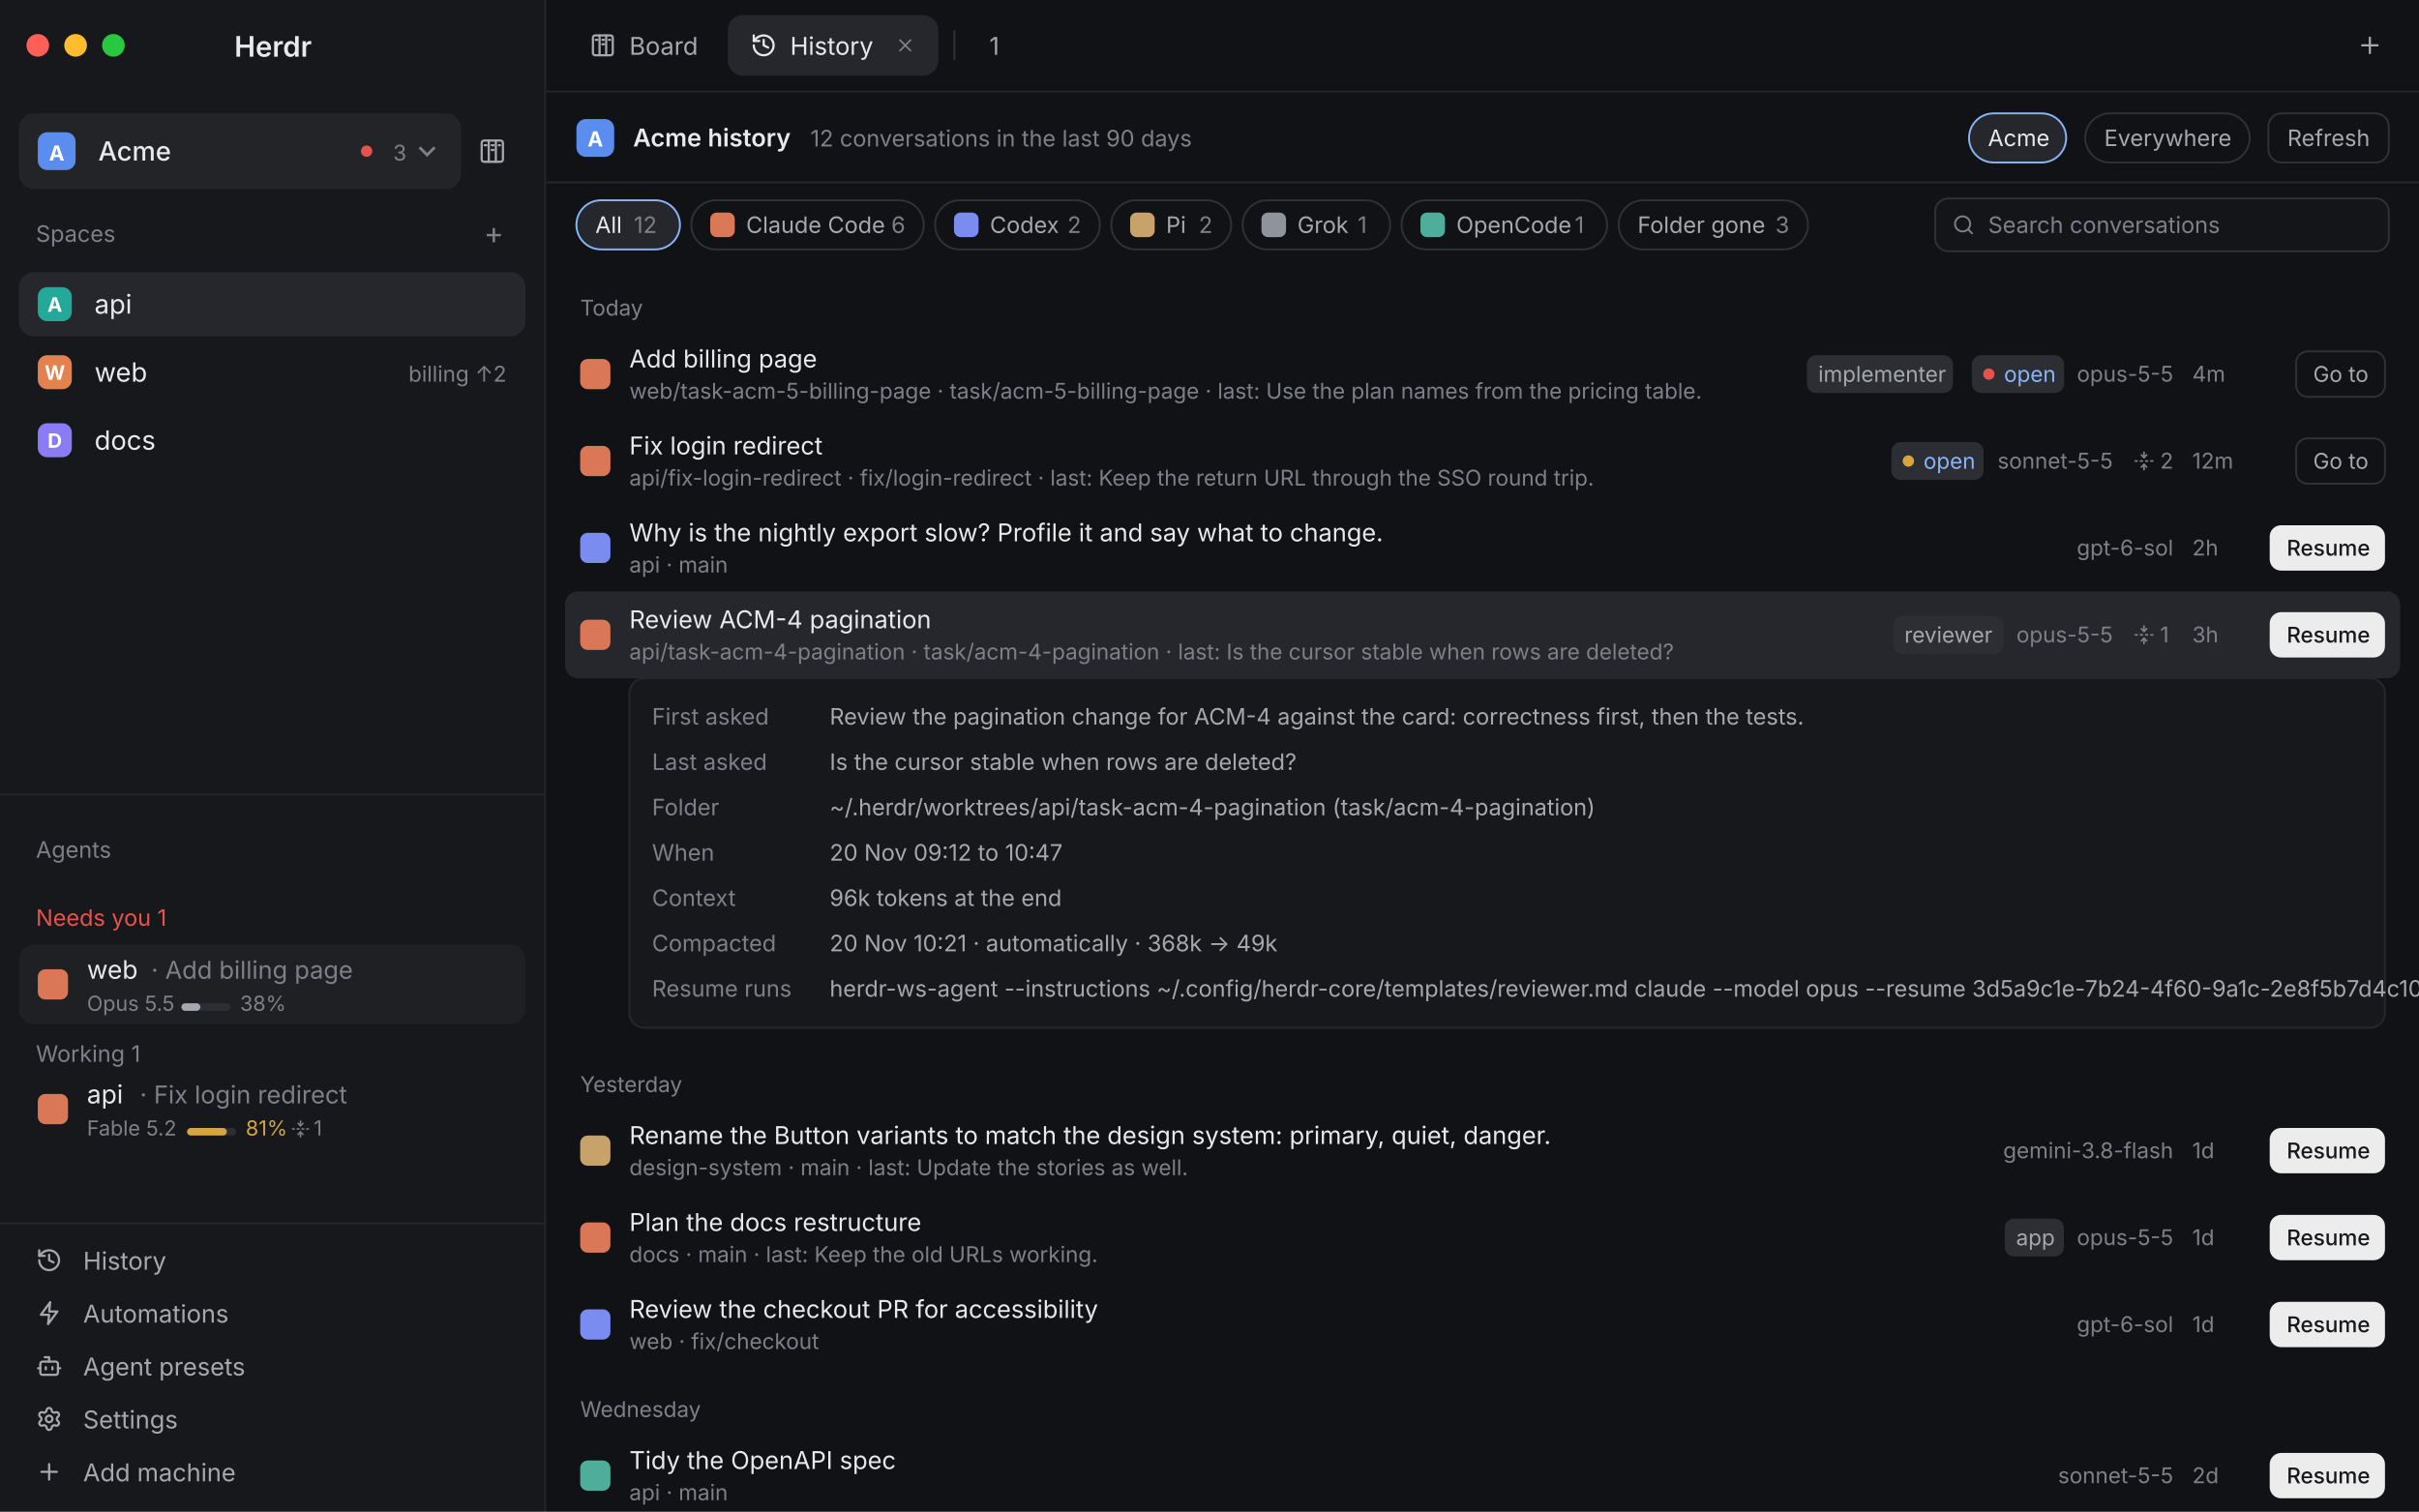
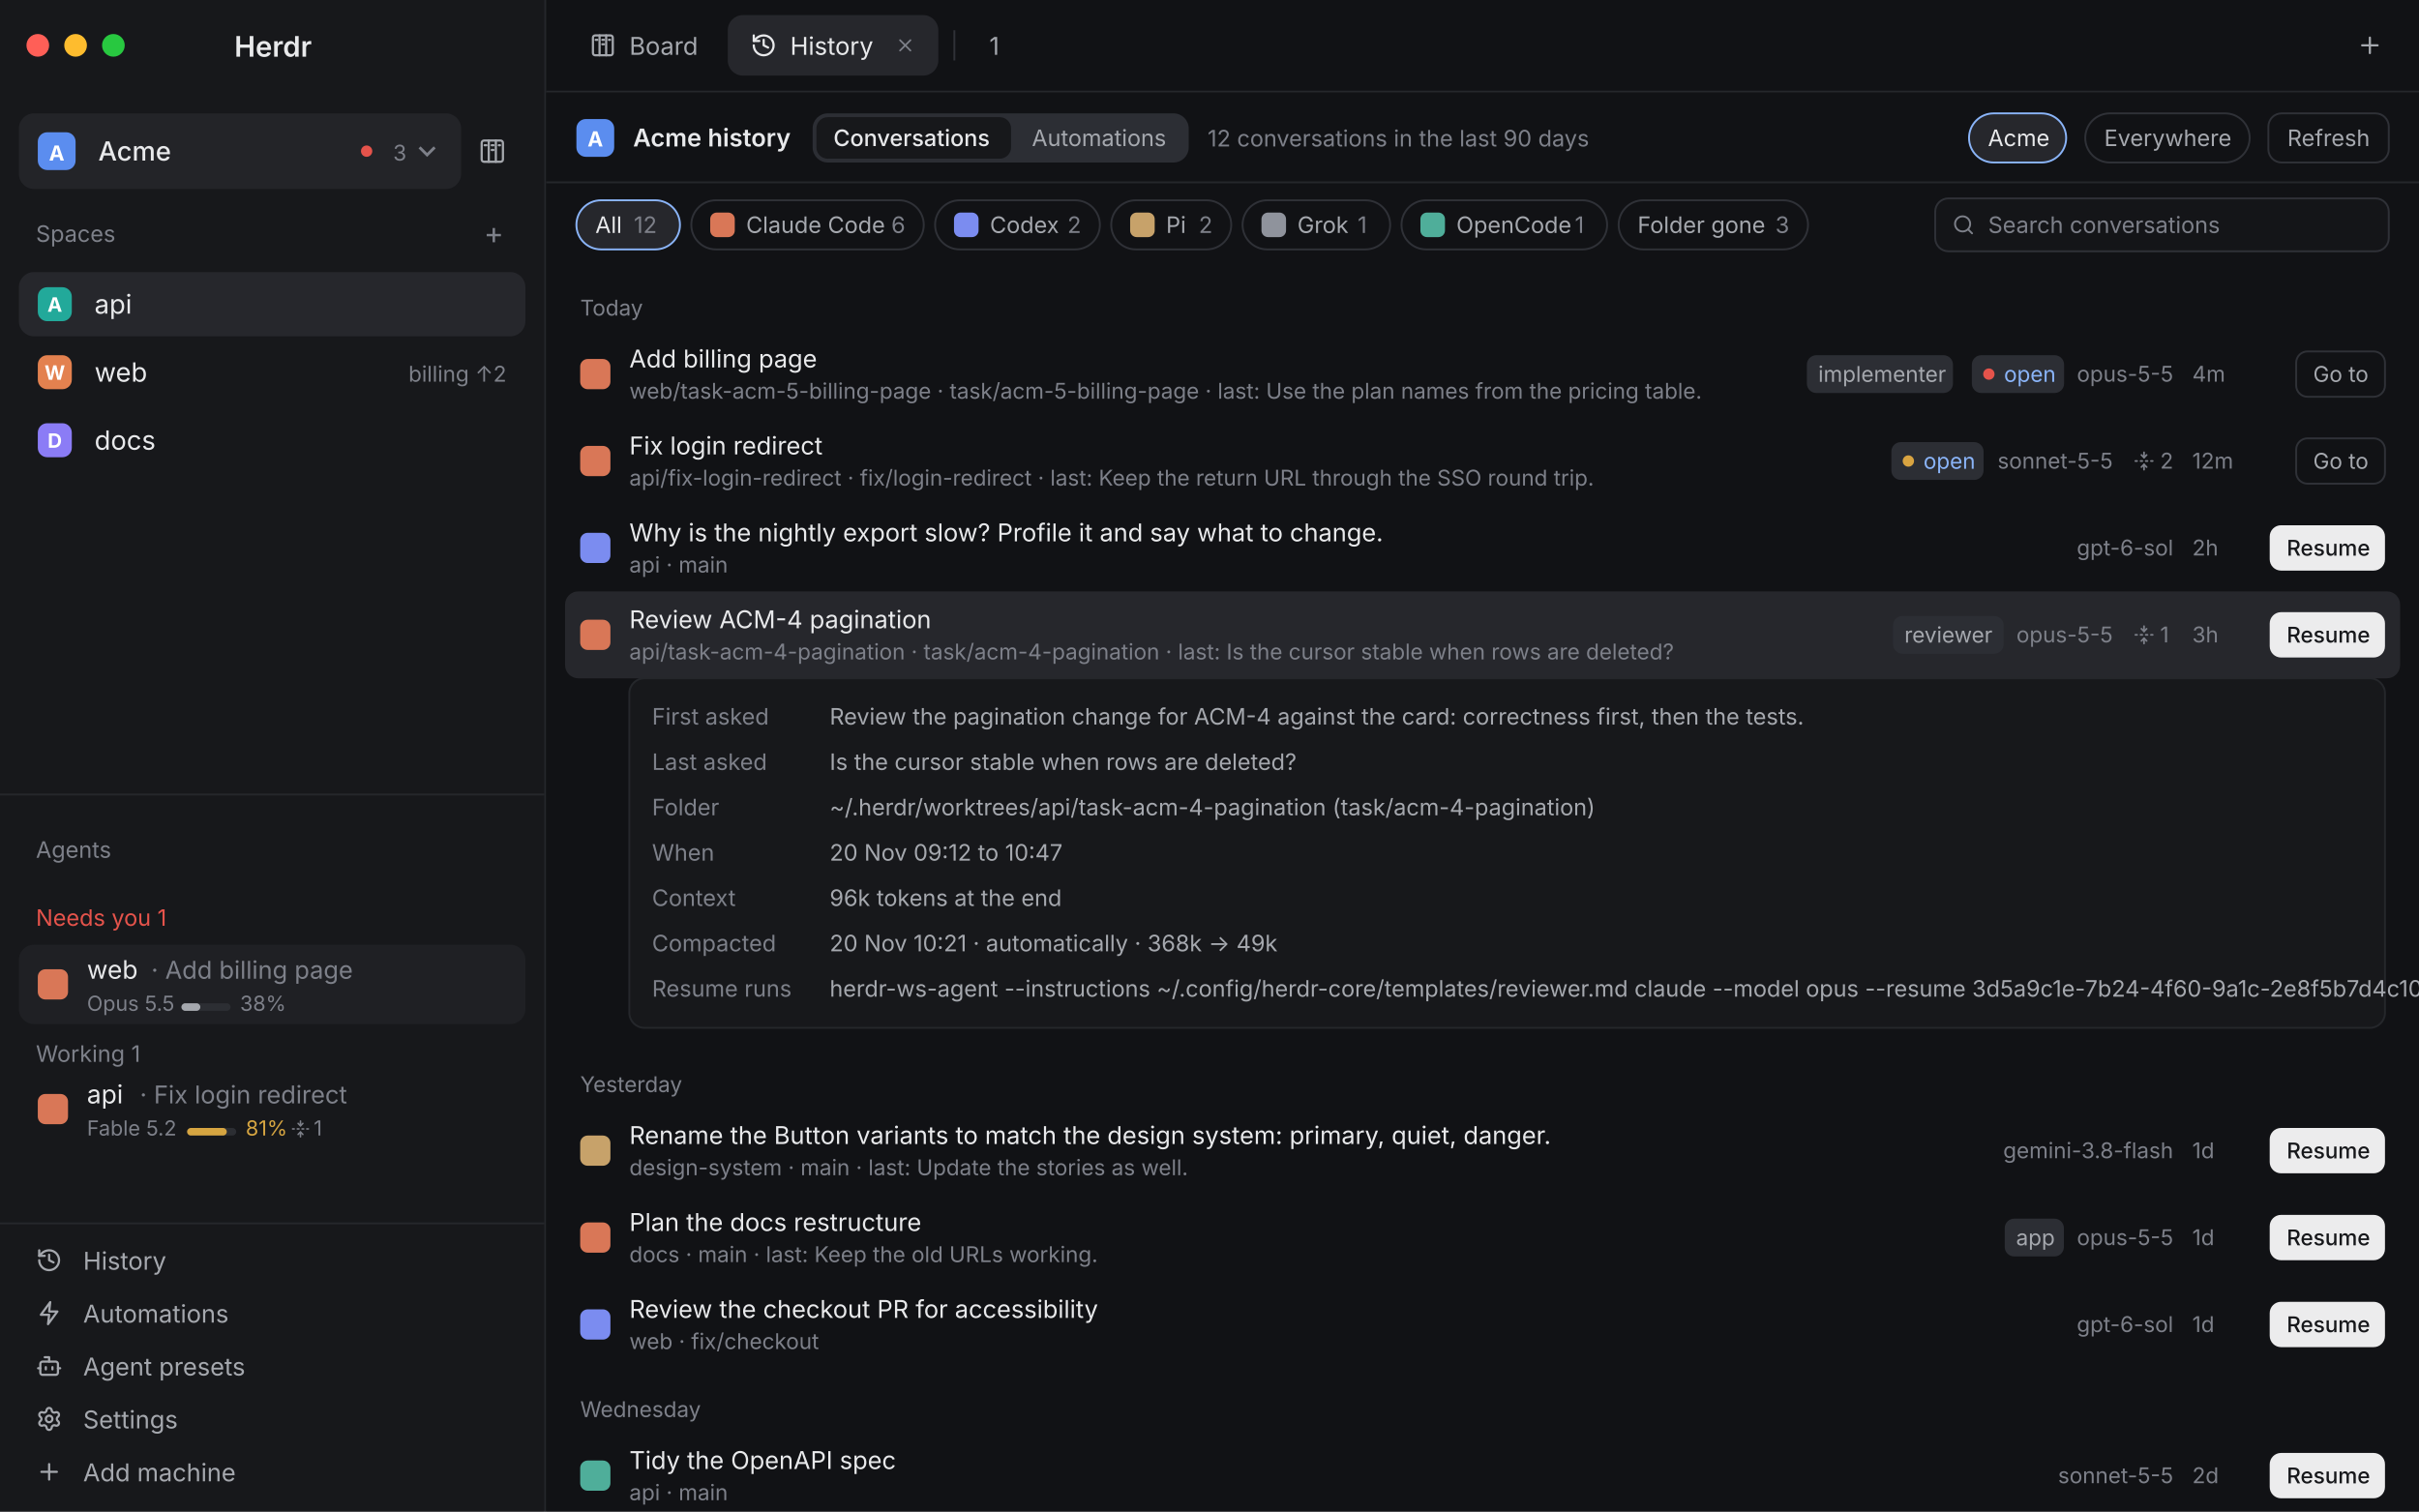
<svg xmlns="http://www.w3.org/2000/svg" width="1280" height="800" viewBox="0 0 1280 800" font-family="Geist, -apple-system, 'Helvetica Neue', sans-serif">
  <defs>
    <filter id="shadow" x="-20%" y="-20%" width="140%" height="140%">
      <feDropShadow dx="0" dy="8" stdDeviation="12" flood-color="#000" flood-opacity="0.45" />
    </filter>
    <clipPath id="pane">
      <rect x="289" y="49" width="991" height="751" />
    </clipPath>
  </defs>
  <rect x="0" y="0" width="1280" height="800" rx="0" fill="#111215" />
  <rect width="288" height="800" fill="#17181b" />
  <rect x="288" width="1" height="800" fill="#25272b" />
  <circle cx="20" cy="24" r="6" fill="#ff5f57" />
  <circle cx="40" cy="24" r="6" fill="#febc2e" />
  <circle cx="60" cy="24" r="6" fill="#28c840" />
  <text x="124" y="30" fill="#e8e9eb" font-size="15" font-weight="600">Herdr</text>
  <rect x="10" y="60" width="234" height="40" rx="8" fill="#232428" />
  <rect x="20" y="70" width="20" height="20" rx="5" fill="#5b8def" />
  <text x="30" y="85" fill="#fff" font-size="11" font-weight="700" text-anchor="middle">A</text>
  <text x="52" y="85" fill="#e8e9eb" font-size="14" font-weight="500">Acme</text>
  <circle cx="194" cy="80" r="3" fill="#e5534b" />
  <text x="208" y="85" fill="#7d8089" font-size="11.5">3</text>
  <path d="M222 78 l4 4 l4 -4" stroke="#7d8089" stroke-width="1.5" fill="none" />
  <g transform="translate(253 72.5) scale(0.625)" fill="none" stroke="#a5a8ae" stroke-width="1.87" stroke-linecap="round" stroke-linejoin="round">
    <rect x="3" y="3" width="18" height="18" rx="2" />
    <path d="M9 3v18" />
    <path d="M15 3v18" />
    <path d="M5.5 7h1.5" />
    <path d="M11.5 7h1.5" />
    <path d="M11.5 11h1.5" />
    <path d="M17.5 7h1" />
  </g>
  <text x="19" y="128" fill="#7d8089" font-size="12">Spaces</text>
  <text x="256" y="129" fill="#7d8089" font-size="16">+</text>
  <rect x="10" y="144" width="268" height="34" rx="8" fill="#26272c" />
  <rect x="20" y="152" width="18" height="18" rx="5" fill="#22a99a" />
  <text x="29" y="165" fill="#fff" font-size="10.5" font-weight="700" text-anchor="middle">A</text>
  <text x="50" y="166" fill="#e8e9eb" font-size="14">api</text>
  <rect x="20" y="188" width="18" height="18" rx="5" fill="#e3814f" />
  <text x="29" y="201" fill="#fff" font-size="10.5" font-weight="700" text-anchor="middle">W</text>
  <text x="50" y="202" fill="#e8e9eb" font-size="14">web</text>
  <text x="268" y="202" fill="#7d8089" font-size="11.5" text-anchor="end">billing ↑2</text>
  <rect x="20" y="224" width="18" height="18" rx="5" fill="#8b7cf6" />
  <text x="29" y="237" fill="#fff" font-size="10.5" font-weight="700" text-anchor="middle">D</text>
  <text x="50" y="238" fill="#e8e9eb" font-size="14">docs</text>
  <rect y="420" width="288" height="1" fill="#25272b" />
  <text x="19" y="454" fill="#7d8089" font-size="12">Agents</text>
  <text x="19" y="490" fill="#e5534b" font-size="12">Needs you 1</text>
  <rect x="10" y="500" width="268" height="42" rx="8" fill="#1f2024" />
  <rect x="20" y="513" width="16" height="16" rx="4" fill="#d97757" />
  <text x="46" y="518" fill="#e8e9eb" font-size="13.5">web</text>
  <text x="80" y="518" fill="#7d8089" font-size="13">· Add billing page</text>
  <text x="46" y="535" fill="#7d8089" font-size="11">Opus 5.5</text>
  <rect x="96" y="531" width="26" height="4" rx="2" fill="#2c2e33" />
  <rect x="96" y="531" width="10" height="4" rx="2" fill="#a5a8ae" />
  <text x="127" y="535" fill="#7d8089" font-size="11">38%</text>
  <text x="19" y="562" fill="#7d8089" font-size="12">Working 1</text>
  <rect x="20" y="579" width="16" height="16" rx="4" fill="#d97757" />
  <text x="46" y="584" fill="#e8e9eb" font-size="13.5">api</text>
  <text x="74" y="584" fill="#7d8089" font-size="13">· Fix login redirect</text>
  <text x="46" y="601" fill="#7d8089" font-size="11">Fable 5.2</text>
  <rect x="99" y="597" width="26" height="4" rx="2" fill="#2c2e33" />
  <rect x="99" y="597" width="21" height="4" rx="2" fill="#d6a541" />
  <text x="130" y="601" fill="#d6a541" font-size="11">81%</text>
  <g transform="translate(154 592.5) scale(0.4167)" fill="none" stroke="#7d8089" stroke-width="2" stroke-linecap="round" stroke-linejoin="round">
    <path d="M12 22v-6" />
    <path d="M12 8V2" />
    <path d="M4 12H2" />
    <path d="M10 12H8" />
    <path d="M16 12h-2" />
    <path d="M22 12h-2" />
    <path d="m15 19-3-3-3 3" />
    <path d="m15 5-3 3-3-3" />
  </g>
  <text x="166" y="601" fill="#7d8089" font-size="11">1</text>
  <rect y="647" width="288" height="1" fill="#25272b" />
  <g transform="translate(19 660) scale(0.5833)" fill="none" stroke="#a5a8ae" stroke-width="2.00" stroke-linecap="round" stroke-linejoin="round">
    <path d="M3 12a9 9 0 1 0 9-9 9.75 9.75 0 0 0-6.74 2.74L3 8" />
    <path d="M3 3v5h5" />
    <path d="M12 7v5l4 2" />
  </g>
  <text x="44" y="672" fill="#a5a8ae" font-size="13">History</text>
  <g transform="translate(19 688) scale(0.5833)" fill="none" stroke="#a5a8ae" stroke-width="2.00" stroke-linecap="round" stroke-linejoin="round">
    <path d="M13 2 4.5 13.5H12L11 22l8.5-11.5H12z" />
  </g>
  <text x="44" y="700" fill="#a5a8ae" font-size="13">Automations</text>
  <g transform="translate(19 716) scale(0.5833)" fill="none" stroke="#a5a8ae" stroke-width="2.00" stroke-linecap="round" stroke-linejoin="round">
    <path d="M12 8V4H8" />
    <rect width="16" height="12" x="4" y="8" rx="2" />
    <path d="M2 14h2" />
    <path d="M20 14h2" />
    <path d="M15 13v2" />
    <path d="M9 13v2" />
  </g>
  <text x="44" y="728" fill="#a5a8ae" font-size="13">Agent presets</text>
  <g transform="translate(19 744) scale(0.5833)" fill="none" stroke="#a5a8ae" stroke-width="2.00" stroke-linecap="round" stroke-linejoin="round">
    <path d="M9.671 4.136a2.34 2.34 0 0 1 4.659 0 2.34 2.34 0 0 0 3.319 1.915 2.34 2.34 0 0 1 2.33 4.033 2.34 2.34 0 0 0 0 3.831 2.34 2.34 0 0 1-2.33 4.033 2.34 2.34 0 0 0-3.319 1.915 2.34 2.34 0 0 1-4.659 0 2.34 2.34 0 0 0-3.32-1.915 2.34 2.34 0 0 1-2.33-4.033 2.34 2.34 0 0 0 0-3.831A2.34 2.34 0 0 1 6.35 6.051a2.34 2.34 0 0 0 3.319-1.915" />
    <circle cx="12" cy="12" r="3" />
  </g>
  <text x="44" y="756" fill="#a5a8ae" font-size="13">Settings</text>
  <g transform="translate(19 772) scale(0.5833)" fill="none" stroke="#a5a8ae" stroke-width="2.00" stroke-linecap="round" stroke-linejoin="round">
    <path d="M5 12h14" />
    <path d="M12 5v14" />
  </g>
  <text x="44" y="784" fill="#a5a8ae" font-size="13">Add machine</text>
  <g transform="translate(312 17) scale(0.5833)" fill="none" stroke="#a5a8ae" stroke-width="2" stroke-linecap="round" stroke-linejoin="round">
    <rect x="3" y="3" width="18" height="18" rx="2" />
    <path d="M9 3v18" />
    <path d="M15 3v18" />
    <path d="M5.5 7h1.5" />
    <path d="M11.5 7h1.5" />
    <path d="M11.5 11h1.5" />
    <path d="M17.5 7h1" />
  </g>
  <text x="333.0" y="29.0" fill="#a5a8ae" font-size="13">Board</text>
  <rect x="385.1" y="8.0" width="111.4" height="32" rx="8" fill="#26272c" />
  <g transform="translate(397.1 17) scale(0.5833)" fill="none" stroke="#e8e9eb" stroke-width="2" stroke-linecap="round" stroke-linejoin="round">
    <path d="M3 12a9 9 0 1 0 9-9 9.75 9.75 0 0 0-6.74 2.74L3 8" />
    <path d="M3 3v5h5" />
    <path d="M12 7v5l4 2" />
  </g>
  <text x="418.1" y="29.0" fill="#e8e9eb" font-size="13">History</text>
  <g transform="translate(473.5 18.5) scale(0.4583)" fill="none" stroke="#7d8089" stroke-width="2" stroke-linecap="round" stroke-linejoin="round">
    <path d="M18 6 6 18" />
    <path d="m6 6 12 12" />
  </g>
  <rect x="504.5" y="16.0" width="1.0" height="16" rx="0" fill="#2f3137" />
  <text x="523.5" y="29.0" fill="#a5a8ae" font-size="13">1</text>
  <g transform="translate(1247 17) scale(0.5833)" fill="none" stroke="#a5a8ae" stroke-width="2" stroke-linecap="round" stroke-linejoin="round">
    <path d="M5 12h14" />
    <path d="M12 5v14" />
  </g>
  <rect x="289" y="48" width="991" height="1" fill="#25272b" />
  <rect x="289" y="49" width="991" height="751" fill="#111215" />
  <g clip-path="url(#pane)">
    <rect x="305.0" y="63.0" width="20.0" height="20" rx="5" fill="#5b8def" />
    <text x="315.0" y="77.5" fill="#fff" font-size="11" font-weight="700" text-anchor="middle">A</text>
    <text x="335.0" y="77.5" fill="#e8e9eb" font-size="13" font-weight="600">Acme history</text>
-     <text x="428.8" y="77.5" fill="#7d8089" font-size="12">12 conversations in the last 90 days</text>
+     <rect x="430.0" y="60.0" width="199.0" height="26" rx="8" fill="#2c2e34" />
+     <rect x="432.0" y="62.0" width="103.0" height="22" rx="6" fill="#17181b" />
+     <text x="441.0" y="77.3" fill="#e8e9eb" font-size="12" font-weight="500">Conversations</text>
+     <text x="546.0" y="77.3" fill="#a5a8ae" font-size="12">Automations</text>
+     <text x="639.0" y="77.5" fill="#7d8089" font-size="12">12 conversations in the last 90 days</text>
    <rect x="1200.3" y="60.0" width="63.7" height="26" rx="7" fill="none" stroke="#2f3137" />
    <text x="1210.3" y="77.3" fill="#a5a8ae" font-size="12">Refresh</text>
    <rect x="1103.4" y="60.0" width="87.0" height="26" rx="13" fill="none" stroke="#2f3137" />
    <text x="1113.4" y="77.3" fill="#a5a8ae" font-size="12">Everywhere</text>
    <rect x="1041.9" y="60.0" width="51.4" height="26" rx="13" fill="#26272c" stroke="#8ab4f8" />
    <text x="1051.9" y="77.3" fill="#e8e9eb" font-size="12">Acme</text>
    <rect x="289.0" y="96.0" width="991.0" height="1" rx="0" fill="#25272b" />
    <rect x="305.0" y="106.0" width="54.8" height="26" rx="13" fill="#26272c" stroke="#8ab4f8" />
    <text x="315.0" y="123.3" fill="#e8e9eb" font-size="12">All</text>
    <text x="335.4" y="123.3" fill="#7d8089" font-size="12">12</text>
    <rect x="365.8" y="106.0" width="123.0" height="26" rx="13" fill="none" stroke="#2f3137" />
    <rect x="375.8" y="112.5" width="13.0" height="13" rx="3.5" fill="#d97757" />
    <text x="394.8" y="123.3" fill="#a5a8ae" font-size="12">Claude Code</text>
    <text x="471.6" y="123.3" fill="#7d8089" font-size="12">6</text>
    <rect x="494.8" y="106.0" width="87.2" height="26" rx="13" fill="none" stroke="#2f3137" />
    <rect x="504.8" y="112.5" width="13.0" height="13" rx="3.5" fill="#7b8cf0" />
    <text x="523.8" y="123.3" fill="#a5a8ae" font-size="12">Codex</text>
    <text x="564.8" y="123.3" fill="#7d8089" font-size="12">2</text>
    <rect x="588.0" y="106.0" width="63.5" height="26" rx="13" fill="none" stroke="#2f3137" />
    <rect x="598.0" y="112.5" width="13.0" height="13" rx="3.5" fill="#c7a26a" />
    <text x="617.0" y="123.3" fill="#a5a8ae" font-size="12">Pi</text>
    <text x="634.3" y="123.3" fill="#7d8089" font-size="12">2</text>
    <rect x="657.5" y="106.0" width="78.1" height="26" rx="13" fill="none" stroke="#2f3137" />
    <rect x="667.5" y="112.5" width="13.0" height="13" rx="3.5" fill="#8f939c" />
    <text x="686.5" y="123.3" fill="#a5a8ae" font-size="12">Grok</text>
    <text x="718.4" y="123.3" fill="#7d8089" font-size="12">1</text>
    <rect x="741.6" y="106.0" width="108.8" height="26" rx="13" fill="none" stroke="#2f3137" />
    <rect x="751.6" y="112.5" width="13.0" height="13" rx="3.5" fill="#4fae9a" />
    <text x="770.6" y="123.3" fill="#a5a8ae" font-size="12">OpenCode</text>
    <text x="833.3" y="123.3" fill="#7d8089" font-size="12">1</text>
    <rect x="856.5" y="106.0" width="100.2" height="26" rx="13" fill="none" stroke="#2f3137" />
    <text x="866.5" y="123.3" fill="#a5a8ae" font-size="12">Folder gone</text>
    <text x="939.4" y="123.3" fill="#7d8089" font-size="12">3</text>
    <rect x="1024.0" y="105.0" width="240.0" height="28" rx="7" fill="#141518" stroke="#2f3137" />
    <g transform="translate(1033 113) scale(0.5)" fill="none" stroke="#7d8089" stroke-width="2" stroke-linecap="round" stroke-linejoin="round">
      <circle cx="11" cy="11" r="8" />
      <path d="m21 21-4.3-4.3" />
    </g>
    <text x="1052.0" y="123.3" fill="#7d8089" font-size="12">Search conversations</text>
    <text x="307.0" y="167.0" fill="#7d8089" font-size="11.5">Today</text>
    <rect x="307.0" y="190.0" width="16.0" height="16" rx="4" fill="#d97757" />
    <rect x="1215.0" y="186.0" width="47.0" height="24" rx="6" fill="none" stroke="#2f3137" />
    <text x="1224.0" y="202.1" fill="#a5a8ae" font-size="11.5">Go to</text>
    <text x="1160.0" y="202.0" fill="#7d8089" font-size="11.5">4m</text>
    <text x="1150.0" y="202.0" fill="#7d8089" font-size="11.5" text-anchor="end">opus-5-5</text>
    <rect x="1043.4" y="188.0" width="48.8" height="20" rx="5" fill="#2c2e34" />
    <circle cx="1052.4" cy="198" r="3" fill="#e5534b" />
    <text x="1060.4" y="202.1" fill="#8ab4f8" font-size="11.5">open</text>
    <rect x="956.1" y="188.0" width="77.3" height="20" rx="5" fill="#2c2e34" />
    <text x="962.1" y="202.1" fill="#a5a8ae" font-size="11.5">implementer</text>
    <text x="333.0" y="194.5" fill="#e8e9eb" font-size="13">Add billing page</text>
    <text x="333.0" y="211.0" fill="#7d8089" font-size="11.5">web/task-acm-5-billing-page  ·  task/acm-5-billing-page  ·  last: Use the plan names from the pricing table.</text>
    <rect x="307.0" y="236.0" width="16.0" height="16" rx="4" fill="#d97757" />
    <rect x="1215.0" y="232.0" width="47.0" height="24" rx="6" fill="none" stroke="#2f3137" />
    <text x="1224.0" y="248.1" fill="#a5a8ae" font-size="11.5">Go to</text>
    <text x="1160.0" y="248.0" fill="#7d8089" font-size="11.5">12m</text>
    <text x="1118.0" y="248.0" fill="#7d8089" font-size="11.5" text-anchor="end">sonnet-5-5</text>
    <g transform="translate(1129 238.5) scale(0.4583)" fill="none" stroke="#7d8089" stroke-width="2" stroke-linecap="round" stroke-linejoin="round">
      <path d="M12 22v-6" />
      <path d="M12 8V2" />
      <path d="M4 12H2" />
      <path d="M10 12H8" />
      <path d="M16 12h-2" />
      <path d="M22 12h-2" />
      <path d="m15 19-3-3-3 3" />
      <path d="m15 5-3 3-3-3" />
    </g>
    <text x="1143.0" y="248.0" fill="#7d8089" font-size="11.5">2</text>
    <rect x="1000.8" y="234.0" width="48.8" height="20" rx="5" fill="#2c2e34" />
    <circle cx="1009.8" cy="244" r="3" fill="#d9a441" />
    <text x="1017.8" y="248.1" fill="#8ab4f8" font-size="11.5">open</text>
    <text x="333.0" y="240.5" fill="#e8e9eb" font-size="13">Fix login redirect</text>
    <text x="333.0" y="257.0" fill="#7d8089" font-size="11.5">api/fix-login-redirect  ·  fix/login-redirect  ·  last: Keep the return URL through the SSO round trip.</text>
    <rect x="307.0" y="282.0" width="16.0" height="16" rx="4" fill="#7b8cf0" />
    <rect x="1201.0" y="278.0" width="61.0" height="24" rx="6" fill="#ececed" />
    <text x="1210.0" y="294.1" fill="#17181b" font-size="11.5" font-weight="500">Resume</text>
    <text x="1160.0" y="294.0" fill="#7d8089" font-size="11.5">2h</text>
    <text x="1150.0" y="294.0" fill="#7d8089" font-size="11.5" text-anchor="end">gpt-6-sol</text>
    <text x="333.0" y="286.5" fill="#e8e9eb" font-size="13">Why is the nightly export slow? Profile it and say what to change.</text>
    <text x="333.0" y="303.0" fill="#7d8089" font-size="11.5">api  ·  main</text>
    <rect x="299.0" y="313.0" width="971.0" height="46" rx="7" fill="#26272c" />
    <rect x="307.0" y="328.0" width="16.0" height="16" rx="4" fill="#d97757" />
    <rect x="1201.0" y="324.0" width="61.0" height="24" rx="6" fill="#ececed" />
    <text x="1210.0" y="340.1" fill="#17181b" font-size="11.5" font-weight="500">Resume</text>
    <text x="1160.0" y="340.0" fill="#7d8089" font-size="11.5">3h</text>
    <text x="1118.0" y="340.0" fill="#7d8089" font-size="11.5" text-anchor="end">opus-5-5</text>
    <g transform="translate(1129 330.5) scale(0.4583)" fill="none" stroke="#7d8089" stroke-width="2" stroke-linecap="round" stroke-linejoin="round">
      <path d="M12 22v-6" />
      <path d="M12 8V2" />
      <path d="M4 12H2" />
      <path d="M10 12H8" />
      <path d="M16 12h-2" />
      <path d="M22 12h-2" />
      <path d="m15 19-3-3-3 3" />
      <path d="m15 5-3 3-3-3" />
    </g>
    <text x="1143.0" y="340.0" fill="#7d8089" font-size="11.5">1</text>
    <rect x="1001.7" y="326.0" width="58.5" height="20" rx="5" fill="#2c2e34" />
    <text x="1007.7" y="340.1" fill="#a5a8ae" font-size="11.5">reviewer</text>
    <text x="333.0" y="332.5" fill="#e8e9eb" font-size="13">Review ACM-4 pagination</text>
    <text x="333.0" y="349.0" fill="#7d8089" font-size="11.5">api/task-acm-4-pagination  ·  task/acm-4-pagination  ·  last: Is the cursor stable when rows are deleted?</text>
    <rect x="333.0" y="359.0" width="929.0" height="185" rx="8" fill="#17181b" stroke="#25272b" />
    <text x="345.0" y="383.5" fill="#7d8089" font-size="12">First asked</text>
    <text x="439.0" y="383.5" fill="#a5a8ae" font-size="12">Review the pagination change for ACM-4 against the card: correctness first, then the tests.</text>
    <text x="345.0" y="407.5" fill="#7d8089" font-size="12">Last asked</text>
    <text x="439.0" y="407.5" fill="#a5a8ae" font-size="12">Is the cursor stable when rows are deleted?</text>
    <text x="345.0" y="431.5" fill="#7d8089" font-size="12">Folder</text>
    <text x="439.0" y="431.5" fill="#a5a8ae" font-size="12">~/.herdr/worktrees/api/task-acm-4-pagination  (task/acm-4-pagination)</text>
    <text x="345.0" y="455.5" fill="#7d8089" font-size="12">When</text>
    <text x="439.0" y="455.5" fill="#a5a8ae" font-size="12">20 Nov 09:12 to 10:47</text>
    <text x="345.0" y="479.5" fill="#7d8089" font-size="12">Context</text>
    <text x="439.0" y="479.5" fill="#a5a8ae" font-size="12">96k tokens at the end</text>
    <text x="345.0" y="503.5" fill="#7d8089" font-size="12">Compacted</text>
    <text x="439.0" y="503.5" fill="#a5a8ae" font-size="12">20 Nov 10:21  ·  automatically  ·  368k → 49k</text>
    <text x="345.0" y="527.5" fill="#7d8089" font-size="12">Resume runs</text>
    <text x="439.0" y="527.5" fill="#a5a8ae" font-size="12">herdr-ws-agent --instructions ~/.config/herdr-core/templates/reviewer.md claude --model opus --resume 3d5a9c1e-7b24-4f60-9a1c-2e8f5b7d4c10</text>
    <text x="307.0" y="578.0" fill="#7d8089" font-size="11.5">Yesterday</text>
    <rect x="307.0" y="601.0" width="16.0" height="16" rx="4" fill="#c7a26a" />
    <rect x="1201.0" y="597.0" width="61.0" height="24" rx="6" fill="#ececed" />
    <text x="1210.0" y="613.1" fill="#17181b" font-size="11.5" font-weight="500">Resume</text>
    <text x="1160.0" y="613.0" fill="#7d8089" font-size="11.5">1d</text>
    <text x="1150.0" y="613.0" fill="#7d8089" font-size="11.5" text-anchor="end">gemini-3.8-flash</text>
    <text x="333.0" y="605.5" fill="#e8e9eb" font-size="13">Rename the Button variants to match the design system: primary, quiet, danger.</text>
    <text x="333.0" y="622.0" fill="#7d8089" font-size="11.5">design-system  ·  main  ·  last: Update the stories as well.</text>
    <rect x="307.0" y="647.0" width="16.0" height="16" rx="4" fill="#d97757" />
    <rect x="1201.0" y="643.0" width="61.0" height="24" rx="6" fill="#ececed" />
    <text x="1210.0" y="659.1" fill="#17181b" font-size="11.5" font-weight="500">Resume</text>
    <text x="1160.0" y="659.0" fill="#7d8089" font-size="11.5">1d</text>
    <text x="1150.0" y="659.0" fill="#7d8089" font-size="11.5" text-anchor="end">opus-5-5</text>
    <rect x="1060.8" y="645.0" width="31.3" height="20" rx="5" fill="#2c2e34" />
    <text x="1066.8" y="659.1" fill="#a5a8ae" font-size="11.5">app</text>
    <text x="333.0" y="651.5" fill="#e8e9eb" font-size="13">Plan the docs restructure</text>
    <text x="333.0" y="668.0" fill="#7d8089" font-size="11.5">docs  ·  main  ·  last: Keep the old URLs working.</text>
    <rect x="307.0" y="693.0" width="16.0" height="16" rx="4" fill="#7b8cf0" />
    <rect x="1201.0" y="689.0" width="61.0" height="24" rx="6" fill="#ececed" />
    <text x="1210.0" y="705.1" fill="#17181b" font-size="11.5" font-weight="500">Resume</text>
    <text x="1160.0" y="705.0" fill="#7d8089" font-size="11.5">1d</text>
    <text x="1150.0" y="705.0" fill="#7d8089" font-size="11.5" text-anchor="end">gpt-6-sol</text>
    <text x="333.0" y="697.5" fill="#e8e9eb" font-size="13">Review the checkout PR for accessibility</text>
    <text x="333.0" y="714.0" fill="#7d8089" font-size="11.5">web  ·  fix/checkout</text>
    <text x="307.0" y="750.0" fill="#7d8089" font-size="11.5">Wednesday</text>
    <rect x="307.0" y="773.0" width="16.0" height="16" rx="4" fill="#4fae9a" />
    <rect x="1201.0" y="769.0" width="61.0" height="24" rx="6" fill="#ececed" />
    <text x="1210.0" y="785.1" fill="#17181b" font-size="11.5" font-weight="500">Resume</text>
    <text x="1160.0" y="785.0" fill="#7d8089" font-size="11.5">2d</text>
    <text x="1150.0" y="785.0" fill="#7d8089" font-size="11.5" text-anchor="end">sonnet-5-5</text>
    <text x="333.0" y="777.5" fill="#e8e9eb" font-size="13">Tidy the OpenAPI spec</text>
    <text x="333.0" y="794.0" fill="#7d8089" font-size="11.5">api  ·  main</text>
    <rect x="307.0" y="819.0" width="16.0" height="16" rx="4" fill="#8f939c" />
    <rect x="1201.0" y="815.0" width="61.0" height="24" rx="6" fill="#ececed" />
    <text x="1210.0" y="831.1" fill="#17181b" font-size="11.5" font-weight="500">Resume</text>
    <text x="1160.0" y="831.0" fill="#7d8089" font-size="11.5">2d</text>
    <text x="1150.0" y="831.0" fill="#7d8089" font-size="11.5" text-anchor="end">grok-4.7</text>
    <text x="333.0" y="823.5" fill="#e8e9eb" font-size="13">Suggest names for the new pricing tiers</text>
    <text x="333.0" y="840.0" fill="#7d8089" font-size="11.5">web</text>
    <rect x="307.0" y="865.0" width="16.0" height="16" rx="4" fill="#d97757" />
    <rect x="1201.0" y="861.0" width="61.0" height="24" rx="6" fill="#ececed" />
    <text x="1210.0" y="877.1" fill="#17181b" font-size="11.5" font-weight="500">Resume</text>
    <text x="1160.0" y="877.0" fill="#7d8089" font-size="11.5">2d</text>
    <text x="1150.0" y="877.0" fill="#7d8089" font-size="11.5" text-anchor="end">opus-5-5</text>
    <rect x="1014.8" y="863.0" width="77.3" height="20" rx="5" fill="#2c2e34" />
    <text x="1020.8" y="877.1" fill="#a5a8ae" font-size="11.5">implementer</text>
    <text x="333.0" y="869.5" fill="#e8e9eb" font-size="13">Webhook retries with backoff</text>
    <text x="333.0" y="886.0" fill="#7d8089" font-size="11.5">api/task-acm-3-webhook-retries  ·  task/acm-3-webhook-retries  ·  last: Cap it at five tries.</text>
  </g>
</svg>
